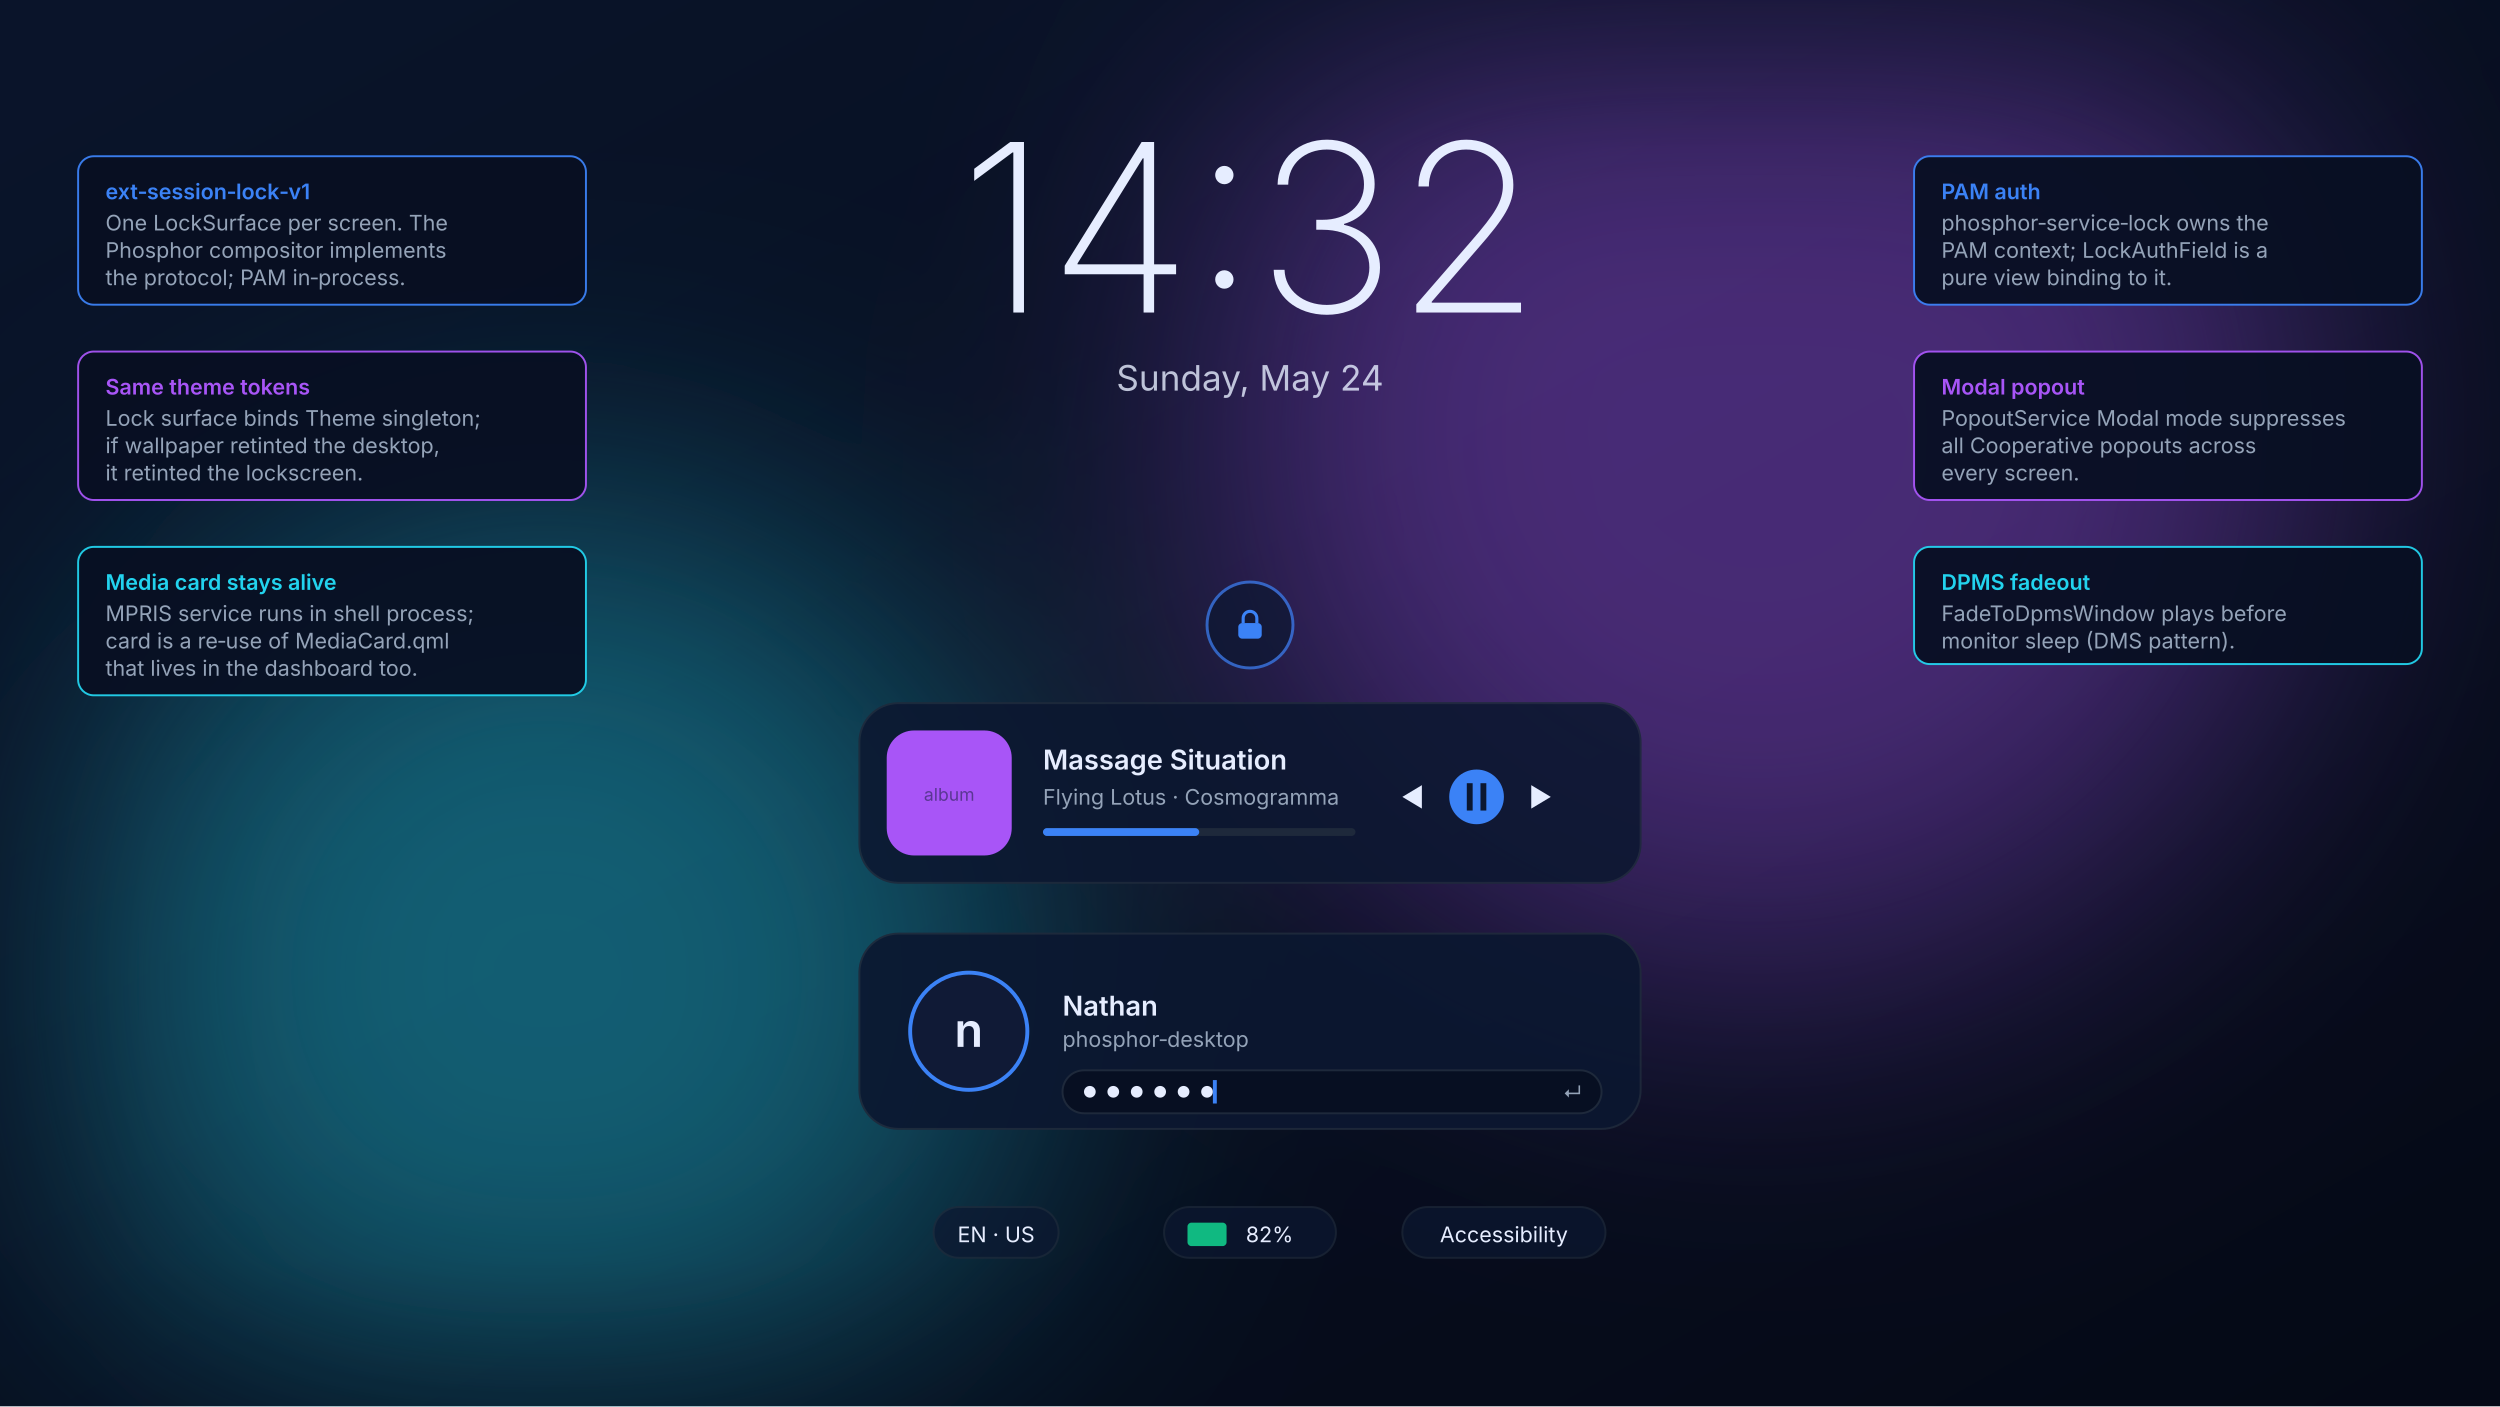
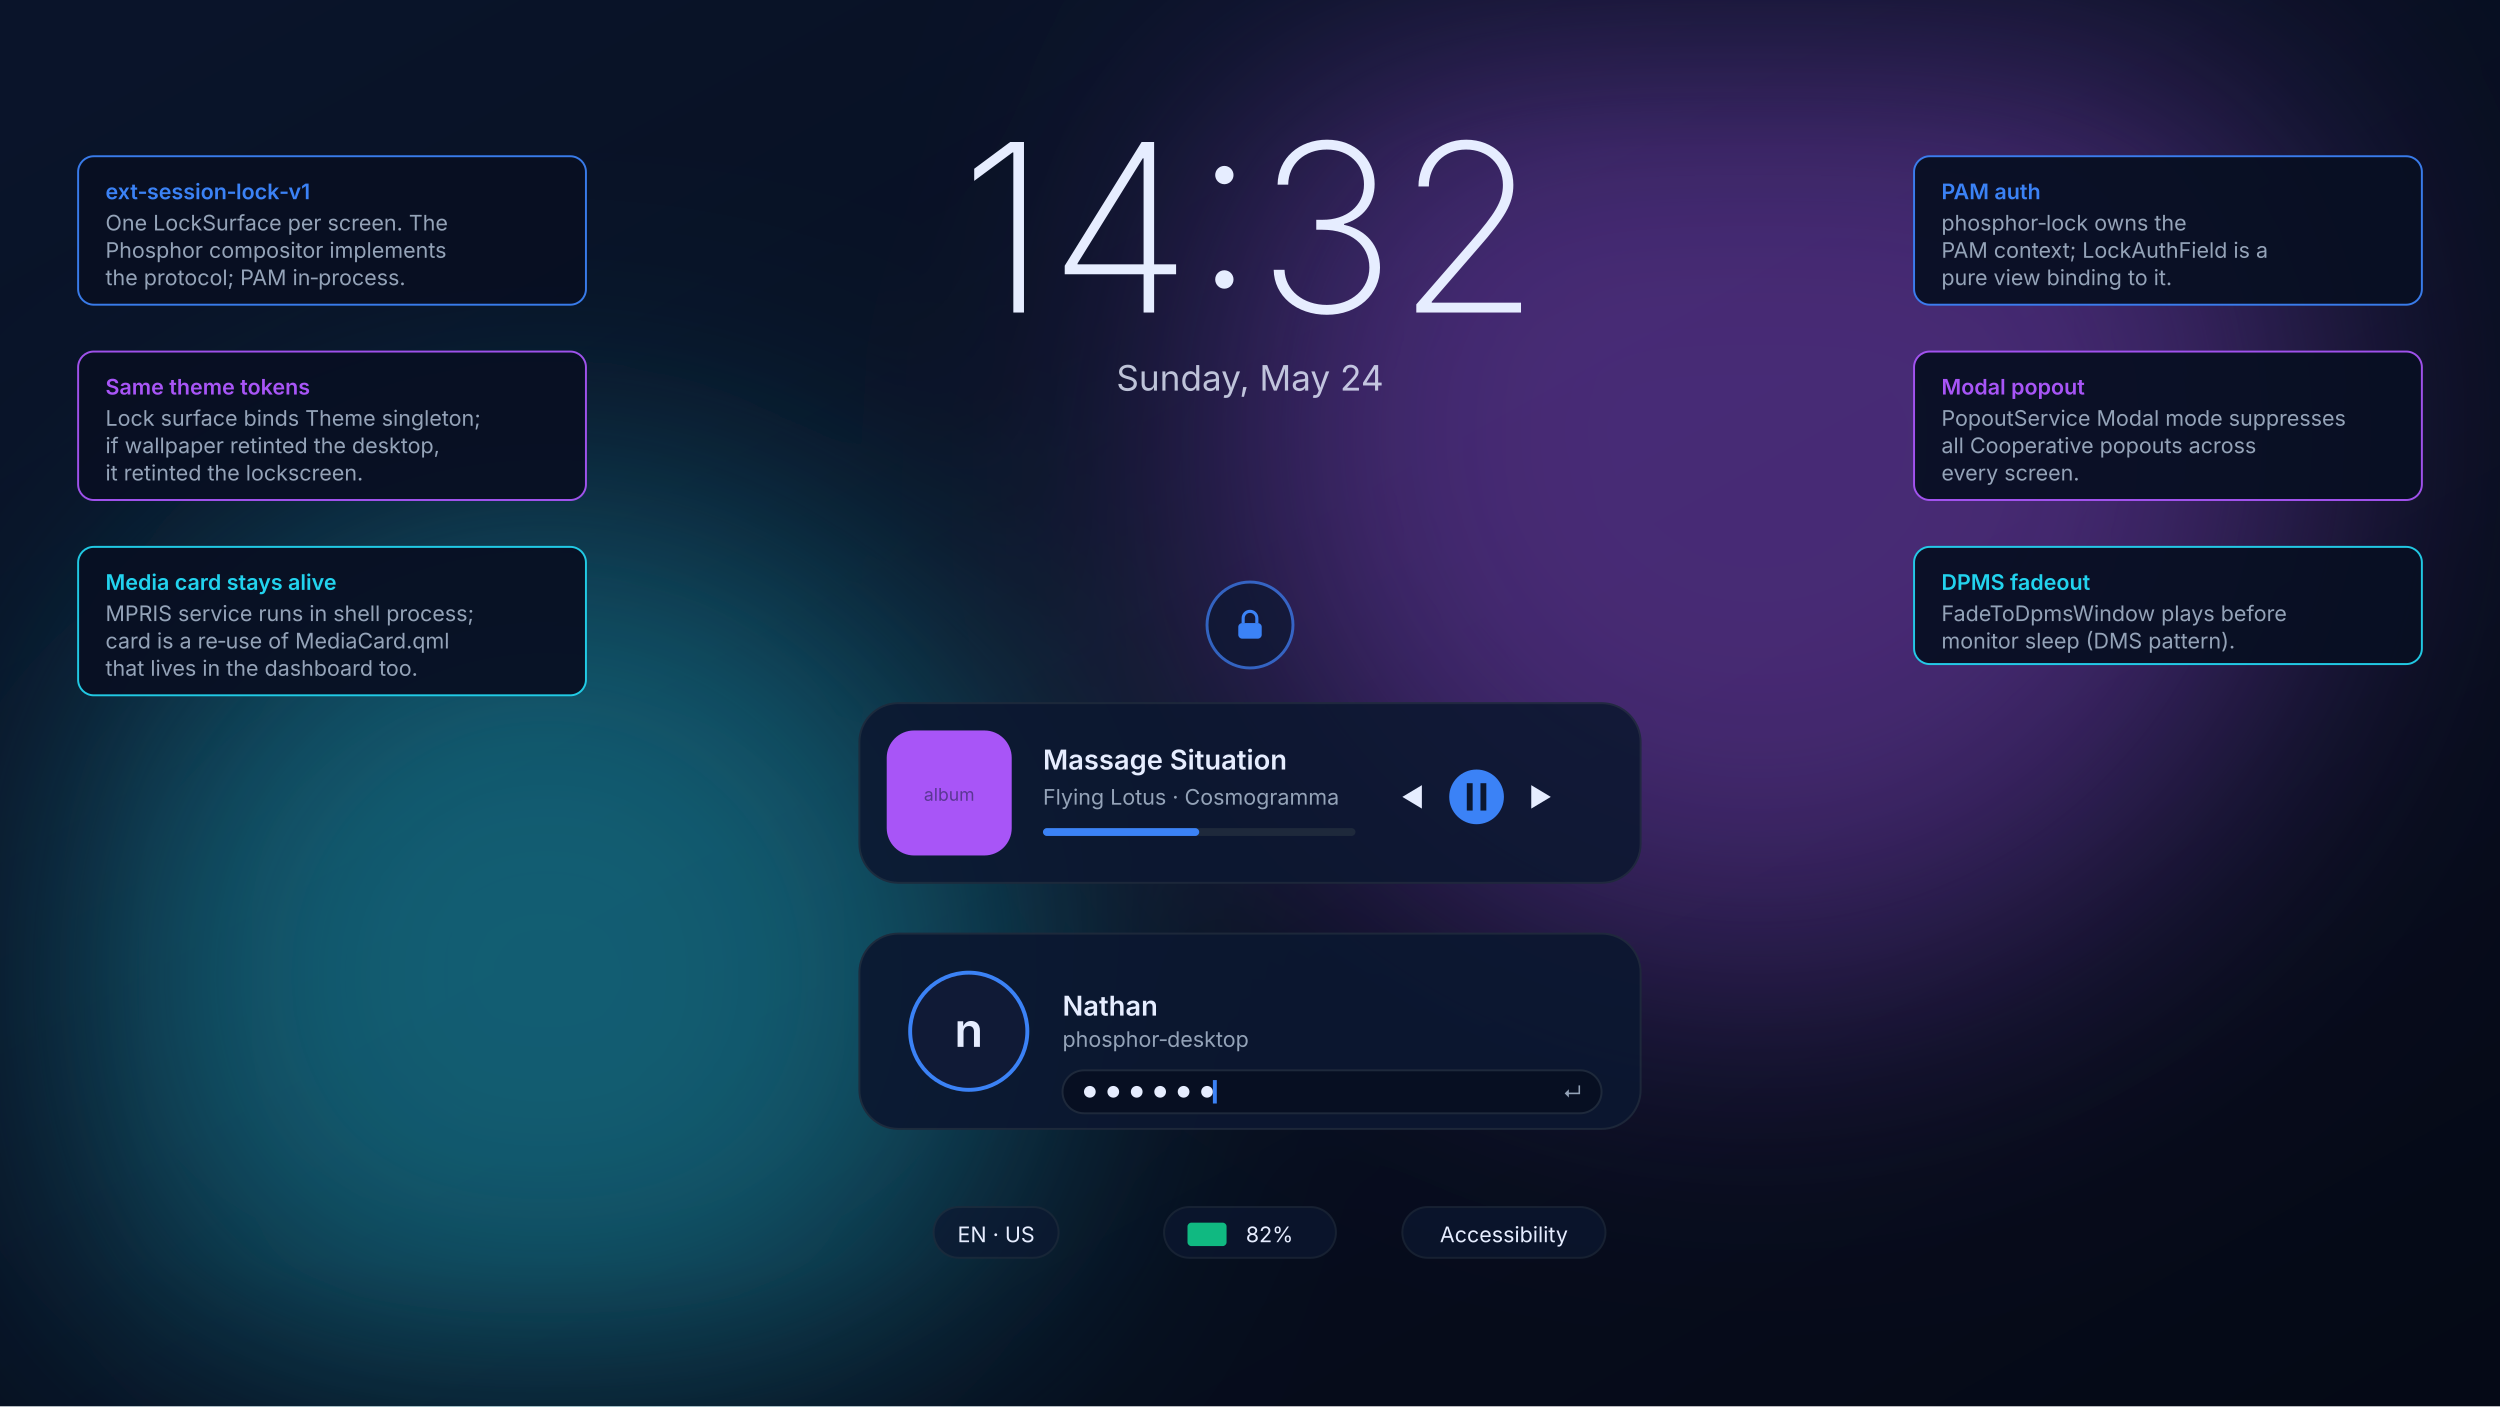
<svg xmlns="http://www.w3.org/2000/svg" viewBox="0 0 1280 720" font-family="Inter, system-ui, sans-serif">
  <defs>
    <linearGradient id="wp" x1="0" y1="0" x2="1" y2="1">
      <stop offset="0" stop-color="#0B1730" />
      <stop offset=".55" stop-color="#070F22" />
      <stop offset="1" stop-color="#050916" />
    </linearGradient>
    <filter id="blurStrong" x="-20%" y="-20%" width="140%" height="140%">
      <feGaussianBlur stdDeviation="80" />
    </filter>
    <symbol id="i-lock" viewBox="0 0 18 18">
      <rect x="3" y="8" width="12" height="8" rx="2" fill="currentColor" />
      <path d="M 5.5 8 V 5.5 A 3.5 3.5 0 0 1 12.5 5.5 V 8" fill="none" stroke="currentColor" stroke-width="1.6" />
    </symbol>
  </defs>
  <rect width="1280" height="720" fill="url(#wp)" />
  <g opacity=".5" filter="url(#blurStrong)">
    <circle cx="900" cy="220" r="280" fill="#A855F7">
      <animate attributeName="cx" values="900;920;900" dur="14s" repeatCount="indefinite" />
      <animate attributeName="cy" values="220;210;220" dur="14s" repeatCount="indefinite" />
    </circle>
    <circle cx="280" cy="500" r="240" fill="#22D3EE">
      <animate attributeName="cx" values="280;264;280" dur="16s" repeatCount="indefinite" />
      <animate attributeName="cy" values="500;512;500" dur="16s" repeatCount="indefinite" />
    </circle>
  </g>
  <rect width="1280" height="720" fill="#050916" opacity=".2" />
  <g transform="translate(640 160)" text-anchor="middle">
    <text fill="#E6EDFF" font-size="120" font-weight="200" font-variant-numeric="tabular-nums">14:32</text>
    <text fill="#E6EDFF" font-size="18" y="40" opacity=".8">Sunday, May 24</text>
  </g>
  <g transform="translate(640 320)" color="#3B82F6">
    <circle r="22" fill="#0B1730" opacity=".7" stroke="#3B82F6" stroke-width="1.5">
      <animate attributeName="stroke-opacity" values="0.4;1;0.4" dur="2.4s" repeatCount="indefinite" />
      <animate attributeName="r" values="22;25;22" dur="2.4s" repeatCount="indefinite" />
    </circle>
    <use href="#i-lock" x="-9" y="-9" width="18" height="18" />
  </g>
  <g transform="translate(440 360)">
    <rect width="400" height="92" rx="20" fill="#0B1730" opacity=".88" stroke="#1E293B" />
    <rect x="14" y="14" width="64" height="64" rx="14" fill="#A855F7" />
    <text x="46" y="50" text-anchor="middle" fill="#0B1730" font-size="9" opacity=".5">album</text>
    <text x="94" y="34" fill="#E6EDFF" font-size="14" font-weight="600">Massage Situation</text>
    <text x="94" y="52" fill="#94A3B8" font-size="11">Flying Lotus · Cosmogramma</text>
    <g transform="translate(94 64)">
      <rect width="160" height="4" rx="2" fill="#1E293B" />
      <rect width="80" height="4" rx="2" fill="#3B82F6">
        <animate attributeName="width" values="80;90;80" dur="10s" repeatCount="indefinite" />
      </rect>
    </g>
    <g transform="translate(316 48)" fill="#E6EDFF">
      <path d="M -28 -6 L -38 0 L -28 6 Z" />
      <circle r="14" fill="#3B82F6" />
      <rect x="-5" y="-7" width="3" height="14" fill="#0B1730" />
      <rect x="2" y="-7" width="3" height="14" fill="#0B1730" />
      <path d="M 28 -6 L 38 0 L 28 6 Z" />
    </g>
  </g>
  <g transform="translate(440 478)">
    <rect width="400" height="100" rx="20" fill="#0B1730" opacity=".92" stroke="#1E293B" />
    <circle cx="56" cy="50" r="30" fill="#101A36" stroke="#3B82F6" stroke-width="2" />
    <text x="56" y="58" text-anchor="middle" fill="#E6EDFF" font-size="24" font-weight="600">n</text>
    <text x="104" y="42" fill="#E6EDFF" font-size="14" font-weight="600">Nathan</text>
    <text x="104" y="58" fill="#94A3B8" font-size="11">phosphor‑desktop</text>
    <g transform="translate(104 70)">
      <rect width="276" height="22" rx="11" fill="#070F22" stroke="#1E293B" />
      <g transform="translate(14 11)" fill="#E6EDFF">
        <circle r="3">
          <animate attributeName="opacity" values="0;1;1;1;1;1;1;0" keyTimes="0;0.08;0.2;0.34;0.5;0.68;0.95;1" dur="5s" repeatCount="indefinite" />
        </circle>
        <circle cx="12" r="3">
          <animate attributeName="opacity" values="0;0;1;1;1;1;1;0" keyTimes="0;0.16;0.22;0.34;0.5;0.68;0.95;1" dur="5s" repeatCount="indefinite" />
        </circle>
        <circle cx="24" r="3">
          <animate attributeName="opacity" values="0;0;0;1;1;1;1;0" keyTimes="0;0.16;0.26;0.36;0.5;0.68;0.95;1" dur="5s" repeatCount="indefinite" />
        </circle>
        <circle cx="36" r="3">
          <animate attributeName="opacity" values="0;0;0;0;1;1;1;0" keyTimes="0;0.16;0.26;0.38;0.5;0.68;0.95;1" dur="5s" repeatCount="indefinite" />
        </circle>
        <circle cx="48" r="3">
          <animate attributeName="opacity" values="0;0;0;0;0;1;1;0" keyTimes="0;0.16;0.26;0.38;0.52;0.6;0.95;1" dur="5s" repeatCount="indefinite" />
        </circle>
        <circle cx="60" r="3">
          <animate attributeName="opacity" values="0;0;0;0;0;0;1;0" keyTimes="0;0.16;0.26;0.38;0.52;0.68;0.78;1" dur="5s" repeatCount="indefinite" />
        </circle>
      </g>
      <line x1="78" y1="5" x2="78" y2="17" stroke="#3B82F6" stroke-width="2">
        <animate attributeName="opacity" values="1;0;1" dur="1s" repeatCount="indefinite" />
      </line>
      <text x="266" y="15" text-anchor="end" fill="#94A3B8" font-size="10">↵</text>
    </g>
  </g>
  <g transform="translate(640 632)" text-anchor="middle" font-size="11">
    <g transform="translate(-130 0)">
      <rect x="-32" y="-14" width="64" height="26" rx="13" fill="#0B1730" opacity=".7" stroke="#1E293B" />
      <text fill="#E6EDFF" y="4">EN · US</text>
    </g>
    <g>
      <rect x="-44" y="-14" width="88" height="26" rx="13" fill="#0B1730" opacity=".7" stroke="#1E293B" />
      <rect x="-32" y="-6" width="20" height="12" rx="2" fill="#10B981" />
      <text fill="#E6EDFF" x="10" y="4">82%</text>
    </g>
    <g transform="translate(130 0)">
      <rect x="-52" y="-14" width="104" height="26" rx="13" fill="#0B1730" opacity=".7" stroke="#1E293B" />
      <text fill="#E6EDFF" y="4">Accessibility</text>
    </g>
  </g>
  <g font-size="11">
    <g transform="translate(40 80)">
      <rect width="260" height="76" rx="8" fill="#070F22" stroke="#3B82F6" opacity=".94" />
      <text x="14" y="22" font-weight="600" fill="#3B82F6">ext‑session‑lock‑v1</text>
      <text x="14" y="38" fill="#94A3B8">One LockSurface per screen. The</text>
      <text x="14" y="52" fill="#94A3B8">Phosphor compositor implements</text>
      <text x="14" y="66" fill="#94A3B8">the protocol; PAM in‑process.</text>
    </g>
    <g transform="translate(40 180)">
      <rect width="260" height="76" rx="8" fill="#070F22" stroke="#A855F7" opacity=".94" />
      <text x="14" y="22" font-weight="600" fill="#A855F7">Same theme tokens</text>
      <text x="14" y="38" fill="#94A3B8">Lock surface binds Theme singleton;</text>
      <text x="14" y="52" fill="#94A3B8">if wallpaper retinted the desktop,</text>
      <text x="14" y="66" fill="#94A3B8">it retinted the lockscreen.</text>
    </g>
    <g transform="translate(40 280)">
      <rect width="260" height="76" rx="8" fill="#070F22" stroke="#22D3EE" opacity=".94" />
      <text x="14" y="22" font-weight="600" fill="#22D3EE">Media card stays alive</text>
      <text x="14" y="38" fill="#94A3B8">MPRIS service runs in shell process;</text>
      <text x="14" y="52" fill="#94A3B8">card is a re‑use of MediaCard.qml</text>
      <text x="14" y="66" fill="#94A3B8">that lives in the dashboard too.</text>
    </g>
    <g transform="translate(980 80)">
      <rect width="260" height="76" rx="8" fill="#070F22" stroke="#3B82F6" opacity=".94" />
      <text x="14" y="22" font-weight="600" fill="#3B82F6">PAM auth</text>
-       <text x="14" y="38" fill="#94A3B8">phosphor‑service‑lock owns the</text>
+       <text x="14" y="38" fill="#94A3B8">phosphor‑lock owns the</text>
      <text x="14" y="52" fill="#94A3B8">PAM context; LockAuthField is a</text>
      <text x="14" y="66" fill="#94A3B8">pure view binding to it.</text>
    </g>
    <g transform="translate(980 180)">
      <rect width="260" height="76" rx="8" fill="#070F22" stroke="#A855F7" opacity=".94" />
      <text x="14" y="22" font-weight="600" fill="#A855F7">Modal popout</text>
      <text x="14" y="38" fill="#94A3B8">PopoutService Modal mode suppresses</text>
      <text x="14" y="52" fill="#94A3B8">all Cooperative popouts across</text>
      <text x="14" y="66" fill="#94A3B8">every screen.</text>
    </g>
    <g transform="translate(980 280)">
      <rect width="260" height="60" rx="8" fill="#070F22" stroke="#22D3EE" opacity=".94" />
      <text x="14" y="22" font-weight="600" fill="#22D3EE">DPMS fadeout</text>
      <text x="14" y="38" fill="#94A3B8">FadeToDpmsWindow plays before</text>
      <text x="14" y="52" fill="#94A3B8">monitor sleep (DMS pattern).</text>
    </g>
  </g>
</svg>
